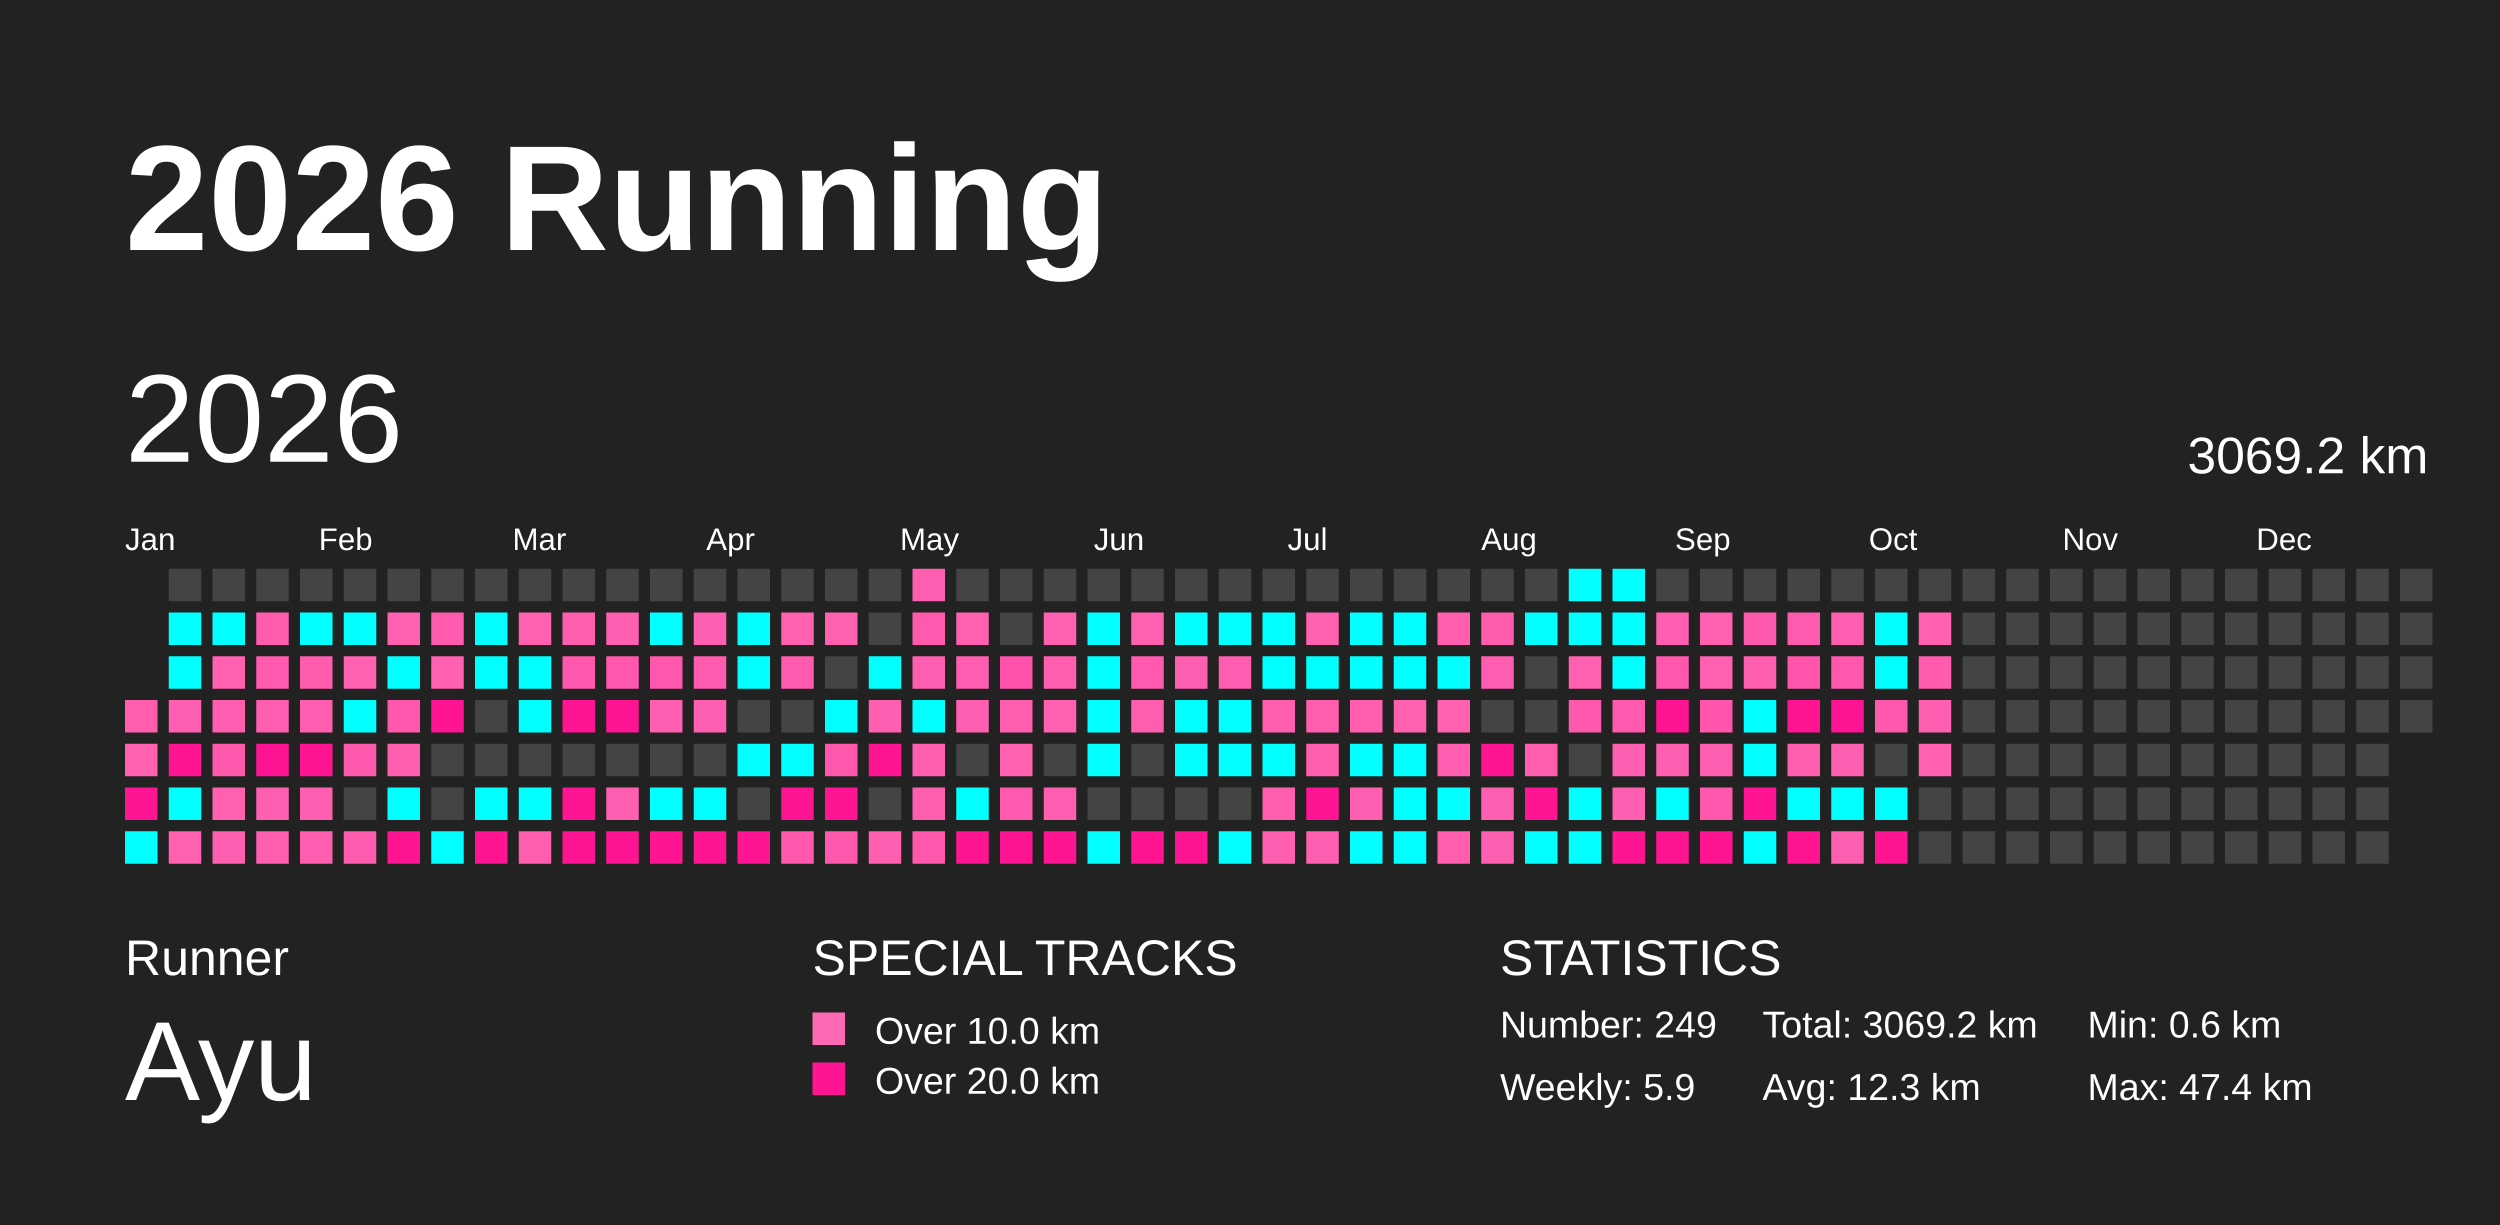
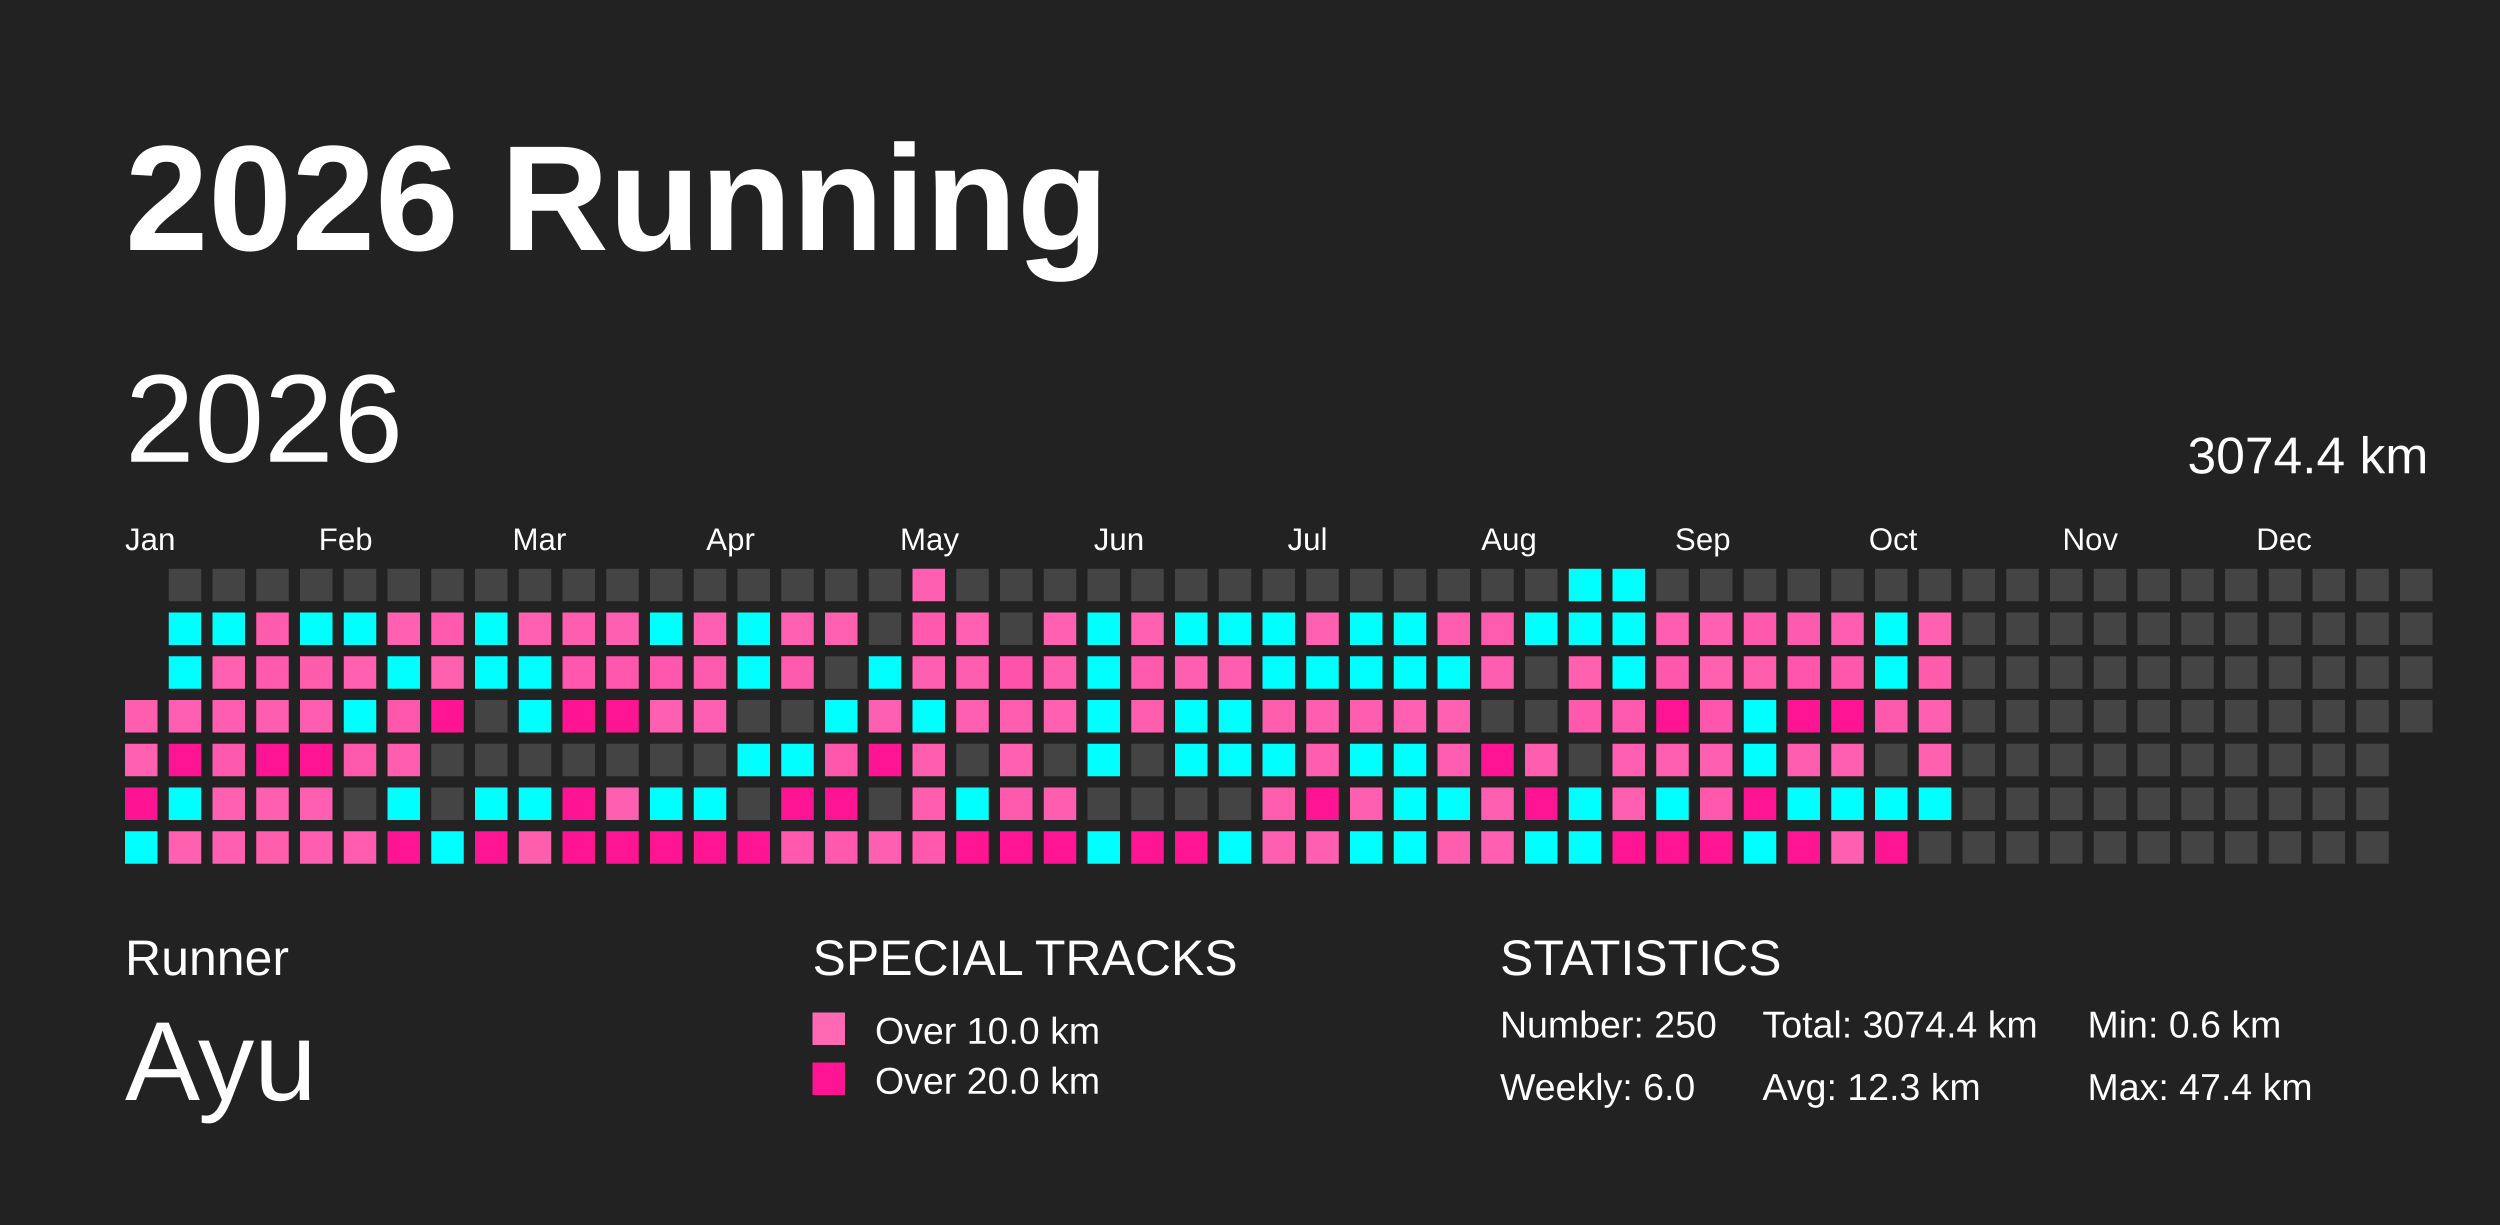
<svg xmlns="http://www.w3.org/2000/svg" baseProfile="full" height="98mm" version="1.1" viewBox="0,0,200,98" width="200mm">
  <defs>
    <pattern height="2" id="indoor-stripe" patternUnits="userSpaceOnUse" width="2">
      <line stroke="white" stroke-opacity="0.45" stroke-width="0.5" x1="0" x2="2" y1="2" y2="0" />
    </pattern>
  </defs>
  <rect fill="#222222" height="98" width="200" x="0" y="0" />
  <text fill="#FFFFFF" style="font-size:12px; font-family:Arial; font-weight:bold;" x="10" y="20">2026 Running</text>
  <text fill="#FFFFFF" style="font-size:4px; font-family:Arial" x="10" y="78">Runner</text>
  <text fill="#FFFFFF" style="font-size:9px; font-family:Arial" x="10" y="88">Ayu</text>
  <text fill="#FFFFFF" style="font-size:4px; font-family:Arial" x="65" y="78">SPECIAL TRACKS</text>
  <rect fill="#ff69b4" height="2.6" width="2.6" x="65" y="81" />
  <text fill="#FFFFFF" style="font-size:3px; font-family:Arial" x="70" y="83.5">Over 10.0 km</text>
  <rect fill="#ff1493" height="2.6" width="2.6" x="65" y="85" />
  <text fill="#FFFFFF" style="font-size:3px; font-family:Arial" x="70" y="87.5">Over 20.0 km</text>
  <text fill="#FFFFFF" style="font-size:4px; font-family:Arial" x="120" y="78">STATISTICS</text>
-   <text fill="#FFFFFF" style="font-size:3px; font-family:Arial" x="120" y="83">Number: 249</text>
-   <text fill="#FFFFFF" style="font-size:3px; font-family:Arial" x="120" y="88">Weekly: 5.9</text>
-   <text fill="#FFFFFF" style="font-size:3px; font-family:Arial" x="141" y="83">Total: 3069.2 km</text>
+   <text fill="#FFFFFF" style="font-size:3px; font-family:Arial" x="120" y="83">Number: 250</text>
+   <text fill="#FFFFFF" style="font-size:3px; font-family:Arial" x="120" y="88">Weekly: 6.0</text>
+   <text fill="#FFFFFF" style="font-size:3px; font-family:Arial" x="141" y="83">Total: 3074.4 km</text>
  <text fill="#FFFFFF" style="font-size:3px; font-family:Arial" x="141" y="88">Avg: 12.3 km</text>
  <text fill="#FFFFFF" style="font-size:3px; font-family:Arial" x="167" y="83">Min: 0.6 km</text>
  <text fill="#FFFFFF" style="font-size:3px; font-family:Arial" x="167" y="88">Max: 47.4 km</text>
  <text dominant-baseline="hanging" fill="#FFFFFF" style="font-size:10.0px; font-family:Arial;" x="10" y="30">2026</text>
-   <text dominant-baseline="hanging" fill="#FFFFFF" style="font-size:4.125px; font-family:Arial;" x="175" y="35">3069.2 km</text>
+   <text dominant-baseline="hanging" fill="#FFFFFF" style="font-size:4.125px; font-family:Arial;" x="175" y="35">3074.4 km</text>
  <text fill="#FFFFFF" style="font-size:2.5px; font-family:Arial" x="10.0" y="44">Jan</text>
  <text fill="#FFFFFF" style="font-size:2.5px; font-family:Arial" x="25.5" y="44">Feb</text>
  <text fill="#FFFFFF" style="font-size:2.5px; font-family:Arial" x="41.0" y="44">Mar</text>
  <text fill="#FFFFFF" style="font-size:2.5px; font-family:Arial" x="56.5" y="44">Apr</text>
  <text fill="#FFFFFF" style="font-size:2.5px; font-family:Arial" x="72.0" y="44">May</text>
  <text fill="#FFFFFF" style="font-size:2.5px; font-family:Arial" x="87.5" y="44">Jun</text>
  <text fill="#FFFFFF" style="font-size:2.5px; font-family:Arial" x="103.0" y="44">Jul</text>
  <text fill="#FFFFFF" style="font-size:2.5px; font-family:Arial" x="118.5" y="44">Aug</text>
  <text fill="#FFFFFF" style="font-size:2.5px; font-family:Arial" x="134.0" y="44">Sep</text>
  <text fill="#FFFFFF" style="font-size:2.5px; font-family:Arial" x="149.5" y="44">Oct</text>
  <text fill="#FFFFFF" style="font-size:2.5px; font-family:Arial" x="165.0" y="44">Nov</text>
  <text fill="#FFFFFF" style="font-size:2.5px; font-family:Arial" x="180.5" y="44">Dec</text>
  <rect fill="#ff5eaf" height="2.6" width="2.6" x="10.0" y="56.0" />
  <rect fill="#ff60b0" height="2.6" width="2.6" x="10.0" y="59.5" />
  <rect fill="#ff1493" height="2.6" width="2.6" x="10.0" y="63.0" />
  <rect fill="#00ffff" height="2.6" width="2.6" x="10.0" y="66.5" />
  <rect fill="#444444" height="2.6" width="2.6" x="13.5" y="45.5" />
  <rect fill="#00ffff" height="2.6" width="2.6" x="13.5" y="49.0" />
  <rect fill="#00ffff" height="2.6" width="2.6" x="13.5" y="52.5" />
  <rect fill="#ff5fb0" height="2.6" width="2.6" x="13.5" y="56.0" />
  <rect fill="#ff1493" height="2.6" width="2.6" x="13.5" y="59.5" />
  <rect fill="#00ffff" height="2.6" width="2.6" x="13.5" y="63.0" />
  <rect fill="#ff60b0" height="2.6" width="2.6" x="13.5" y="66.5" />
  <rect fill="#444444" height="2.6" width="2.6" x="17.0" y="45.5" />
  <rect fill="#00ffff" height="2.6" width="2.6" x="17.0" y="49.0" />
  <rect fill="#ff60b0" height="2.6" width="2.6" x="17.0" y="52.5" />
  <rect fill="#ff5daf" height="2.6" width="2.6" x="17.0" y="56.0" />
  <rect fill="#ff59ad" height="2.6" width="2.6" x="17.0" y="59.5" />
  <rect fill="#ff61b0" height="2.6" width="2.6" x="17.0" y="63.0" />
  <rect fill="#ff5fb0" height="2.6" width="2.6" x="17.0" y="66.5" />
  <rect fill="#444444" height="2.6" width="2.6" x="20.5" y="45.5" />
  <rect fill="#ff5cae" height="2.6" width="2.6" x="20.5" y="49.0" />
  <rect fill="#ff5aae" height="2.6" width="2.6" x="20.5" y="52.5" />
  <rect fill="#ff5daf" height="2.6" width="2.6" x="20.5" y="56.0" />
  <rect fill="#ff1493" height="2.6" width="2.6" x="20.5" y="59.5" />
  <rect fill="#ff5fb0" height="2.6" width="2.6" x="20.5" y="63.0" />
  <rect fill="#ff5eaf" height="2.6" width="2.6" x="20.5" y="66.5" />
  <rect fill="#444444" height="2.6" width="2.6" x="24.0" y="45.5" />
  <rect fill="#00ffff" height="2.6" width="2.6" x="24.0" y="49.0" />
  <rect fill="#ff5cae" height="2.6" width="2.6" x="24.0" y="52.5" />
  <rect fill="#ff5daf" height="2.6" width="2.6" x="24.0" y="56.0" />
  <rect fill="#ff1493" height="2.6" width="2.6" x="24.0" y="59.5" />
  <rect fill="#ff5fb0" height="2.6" width="2.6" x="24.0" y="63.0" />
  <rect fill="#ff5eb0" height="2.6" width="2.6" x="24.0" y="66.5" />
  <rect fill="#444444" height="2.6" width="2.6" x="27.5" y="45.5" />
  <rect fill="#00ffff" height="2.6" width="2.6" x="27.5" y="49.0" />
  <rect fill="#ff60b0" height="2.6" width="2.6" x="27.5" y="52.5" />
  <rect fill="#00ffff" height="2.6" width="2.6" x="27.5" y="56.0" />
  <rect fill="#ff59ad" height="2.6" width="2.6" x="27.5" y="59.5" />
  <rect fill="#444444" height="2.6" width="2.6" x="27.5" y="63.0" />
  <rect fill="#ff5caf" height="2.6" width="2.6" x="27.5" y="66.5" />
  <rect fill="#444444" height="2.6" width="2.6" x="31.0" y="45.5" />
  <rect fill="#ff61b0" height="2.6" width="2.6" x="31.0" y="49.0" />
  <rect fill="#00ffff" height="2.6" width="2.6" x="31.0" y="52.5" />
  <rect fill="#ff57ac" height="2.6" width="2.6" x="31.0" y="56.0" />
  <rect fill="#ff5eaf" height="2.6" width="2.6" x="31.0" y="59.5" />
  <rect fill="#00ffff" height="2.6" width="2.6" x="31.0" y="63.0" />
  <rect fill="#ff1493" height="2.6" width="2.6" x="31.0" y="66.5" />
  <rect fill="#444444" height="2.6" width="2.6" x="34.5" y="45.5" />
  <rect fill="#ff5aae" height="2.6" width="2.6" x="34.5" y="49.0" />
  <rect fill="#ff61b0" height="2.6" width="2.6" x="34.5" y="52.5" />
  <rect fill="#ff1493" height="2.6" width="2.6" x="34.5" y="56.0" />
  <rect fill="#444444" height="2.6" width="2.6" x="34.5" y="59.5" />
  <rect fill="#444444" height="2.6" width="2.6" x="34.5" y="63.0" />
  <rect fill="#00ffff" height="2.6" width="2.6" x="34.5" y="66.5" />
  <rect fill="#444444" height="2.6" width="2.6" x="38.0" y="45.5" />
  <rect fill="#00ffff" height="2.6" width="2.6" x="38.0" y="49.0" />
  <rect fill="#00ffff" height="2.6" width="2.6" x="38.0" y="52.5" />
  <rect fill="#444444" height="2.6" width="2.6" x="38.0" y="56.0" />
  <rect fill="#444444" height="2.6" width="2.6" x="38.0" y="59.5" />
  <rect fill="#00ffff" height="2.6" width="2.6" x="38.0" y="63.0" />
  <rect fill="#ff1493" height="2.6" width="2.6" x="38.0" y="66.5" />
  <rect fill="#444444" height="2.6" width="2.6" x="41.5" y="45.5" />
  <rect fill="#ff61b0" height="2.6" width="2.6" x="41.5" y="49.0" />
  <rect fill="#00ffff" height="2.6" width="2.6" x="41.5" y="52.5" />
  <rect fill="#00ffff" height="2.6" width="2.6" x="41.5" y="56.0" />
  <rect fill="#444444" height="2.6" width="2.6" x="41.5" y="59.5" />
  <rect fill="#00ffff" height="2.6" width="2.6" x="41.5" y="63.0" />
  <rect fill="#ff5eaf" height="2.6" width="2.6" x="41.5" y="66.5" />
  <rect fill="#444444" height="2.6" width="2.6" x="45.0" y="45.5" />
  <rect fill="#ff5eaf" height="2.6" width="2.6" x="45.0" y="49.0" />
  <rect fill="#ff57ad" height="2.6" width="2.6" x="45.0" y="52.5" />
  <rect fill="#ff1493" height="2.6" width="2.6" x="45.0" y="56.0" />
  <rect fill="#444444" height="2.6" width="2.6" x="45.0" y="59.5" />
  <rect fill="#ff1493" height="2.6" width="2.6" x="45.0" y="63.0" />
  <rect fill="#ff1493" height="2.6" width="2.6" x="45.0" y="66.5" />
  <rect fill="#444444" height="2.6" width="2.6" x="48.5" y="45.5" />
  <rect fill="#ff5fb0" height="2.6" width="2.6" x="48.5" y="49.0" />
  <rect fill="#ff57ad" height="2.6" width="2.6" x="48.5" y="52.5" />
  <rect fill="#ff1493" height="2.6" width="2.6" x="48.5" y="56.0" />
  <rect fill="#444444" height="2.6" width="2.6" x="48.5" y="59.5" />
  <rect fill="#ff5fb0" height="2.6" width="2.6" x="48.5" y="63.0" />
  <rect fill="#ff1493" height="2.6" width="2.6" x="48.5" y="66.5" />
  <rect fill="#444444" height="2.6" width="2.6" x="52.0" y="45.5" />
  <rect fill="#00ffff" height="2.6" width="2.6" x="52.0" y="49.0" />
  <rect fill="#ff57ad" height="2.6" width="2.6" x="52.0" y="52.5" />
  <rect fill="#ff5fb0" height="2.6" width="2.6" x="52.0" y="56.0" />
  <rect fill="#444444" height="2.6" width="2.6" x="52.0" y="59.5" />
  <rect fill="#00ffff" height="2.6" width="2.6" x="52.0" y="63.0" />
  <rect fill="#ff1493" height="2.6" width="2.6" x="52.0" y="66.5" />
  <rect fill="#444444" height="2.6" width="2.6" x="55.5" y="45.5" />
  <rect fill="#ff5fb0" height="2.6" width="2.6" x="55.5" y="49.0" />
  <rect fill="#ff5bae" height="2.6" width="2.6" x="55.5" y="52.5" />
  <rect fill="#ff5fb0" height="2.6" width="2.6" x="55.5" y="56.0" />
  <rect fill="#444444" height="2.6" width="2.6" x="55.5" y="59.5" />
  <rect fill="#00ffff" height="2.6" width="2.6" x="55.5" y="63.0" />
  <rect fill="#ff1493" height="2.6" width="2.6" x="55.5" y="66.5" />
  <rect fill="#444444" height="2.6" width="2.6" x="59.0" y="45.5" />
  <rect fill="#00ffff" height="2.6" width="2.6" x="59.0" y="49.0" />
  <rect fill="#00ffff" height="2.6" width="2.6" x="59.0" y="52.5" />
  <rect fill="#444444" height="2.6" width="2.6" x="59.0" y="56.0" />
  <rect fill="#00ffff" height="2.6" width="2.6" x="59.0" y="59.5" />
  <rect fill="#444444" height="2.6" width="2.6" x="59.0" y="63.0" />
  <rect fill="#ff1493" height="2.6" width="2.6" x="59.0" y="66.5" />
  <rect fill="#444444" height="2.6" width="2.6" x="62.5" y="45.5" />
  <rect fill="#ff60b0" height="2.6" width="2.6" x="62.5" y="49.0" />
  <rect fill="#ff5bae" height="2.6" width="2.6" x="62.5" y="52.5" />
  <rect fill="#444444" height="2.6" width="2.6" x="62.5" y="56.0" />
  <rect fill="#00ffff" height="2.6" width="2.6" x="62.5" y="59.5" />
  <rect fill="#ff1493" height="2.6" width="2.6" x="62.5" y="63.0" />
  <rect fill="#ff58ad" height="2.6" width="2.6" x="62.5" y="66.5" />
  <rect fill="#444444" height="2.6" width="2.6" x="66.0" y="45.5" />
  <rect fill="#ff61b0" height="2.6" width="2.6" x="66.0" y="49.0" />
  <rect fill="#444444" height="2.6" width="2.6" x="66.0" y="52.5" />
  <rect fill="#00ffff" height="2.6" width="2.6" x="66.0" y="56.0" />
  <rect fill="#ff57ac" height="2.6" width="2.6" x="66.0" y="59.5" />
  <rect fill="#ff1493" height="2.6" width="2.6" x="66.0" y="63.0" />
  <rect fill="#ff59ad" height="2.6" width="2.6" x="66.0" y="66.5" />
  <rect fill="#444444" height="2.6" width="2.6" x="69.5" y="45.5" />
  <rect fill="#444444" height="2.6" width="2.6" x="69.5" y="49.0" />
  <rect fill="#00ffff" height="2.6" width="2.6" x="69.5" y="52.5" />
  <rect fill="#ff5fb0" height="2.6" width="2.6" x="69.5" y="56.0" />
  <rect fill="#ff1493" height="2.6" width="2.6" x="69.5" y="59.5" />
  <rect fill="#444444" height="2.6" width="2.6" x="69.5" y="63.0" />
  <rect fill="#ff5fb0" height="2.6" width="2.6" x="69.5" y="66.5" />
  <rect fill="#ff5fb0" height="2.6" width="2.6" x="73.0" y="45.5" />
  <rect fill="#ff5aae" height="2.6" width="2.6" x="73.0" y="49.0" />
  <rect fill="#ff5fb0" height="2.6" width="2.6" x="73.0" y="52.5" />
  <rect fill="#00ffff" height="2.6" width="2.6" x="73.0" y="56.0" />
  <rect fill="#ff5eaf" height="2.6" width="2.6" x="73.0" y="59.5" />
  <rect fill="#ff5eaf" height="2.6" width="2.6" x="73.0" y="63.0" />
  <rect fill="#ff58ad" height="2.6" width="2.6" x="73.0" y="66.5" />
  <rect fill="#444444" height="2.6" width="2.6" x="76.5" y="45.5" />
  <rect fill="#ff61b0" height="2.6" width="2.6" x="76.5" y="49.0" />
  <rect fill="#ff5daf" height="2.6" width="2.6" x="76.5" y="52.5" />
  <rect fill="#ff5fb0" height="2.6" width="2.6" x="76.5" y="56.0" />
  <rect fill="#444444" height="2.6" width="2.6" x="76.5" y="59.5" />
  <rect fill="#00ffff" height="2.6" width="2.6" x="76.5" y="63.0" />
  <rect fill="#ff1493" height="2.6" width="2.6" x="76.5" y="66.5" />
  <rect fill="#444444" height="2.6" width="2.6" x="80.0" y="45.5" />
  <rect fill="#444444" height="2.6" width="2.6" x="80.0" y="49.0" />
  <rect fill="#ff53ab" height="2.6" width="2.6" x="80.0" y="52.5" />
  <rect fill="#ff5eaf" height="2.6" width="2.6" x="80.0" y="56.0" />
  <rect fill="#ff61b0" height="2.6" width="2.6" x="80.0" y="59.5" />
  <rect fill="#ff5aad" height="2.6" width="2.6" x="80.0" y="63.0" />
  <rect fill="#ff1493" height="2.6" width="2.6" x="80.0" y="66.5" />
  <rect fill="#444444" height="2.6" width="2.6" x="83.5" y="45.5" />
  <rect fill="#ff61b0" height="2.6" width="2.6" x="83.5" y="49.0" />
  <rect fill="#ff5eaf" height="2.6" width="2.6" x="83.5" y="52.5" />
  <rect fill="#ff61b0" height="2.6" width="2.6" x="83.5" y="56.0" />
  <rect fill="#444444" height="2.6" width="2.6" x="83.5" y="59.5" />
  <rect fill="#ff5daf" height="2.6" width="2.6" x="83.5" y="63.0" />
  <rect fill="#ff1493" height="2.6" width="2.6" x="83.5" y="66.5" />
  <rect fill="#444444" height="2.6" width="2.6" x="87.0" y="45.5" />
  <rect fill="#00ffff" height="2.6" width="2.6" x="87.0" y="49.0" />
  <rect fill="#00ffff" height="2.6" width="2.6" x="87.0" y="52.5" />
  <rect fill="#00ffff" height="2.6" width="2.6" x="87.0" y="56.0" />
  <rect fill="#00ffff" height="2.6" width="2.6" x="87.0" y="59.5" />
  <rect fill="#444444" height="2.6" width="2.6" x="87.0" y="63.0" />
  <rect fill="#00ffff" height="2.6" width="2.6" x="87.0" y="66.5" />
  <rect fill="#444444" height="2.6" width="2.6" x="90.5" y="45.5" />
  <rect fill="#ff61b0" height="2.6" width="2.6" x="90.5" y="49.0" />
  <rect fill="#ff5aae" height="2.6" width="2.6" x="90.5" y="52.5" />
  <rect fill="#ff5eaf" height="2.6" width="2.6" x="90.5" y="56.0" />
  <rect fill="#444444" height="2.6" width="2.6" x="90.5" y="59.5" />
  <rect fill="#444444" height="2.6" width="2.6" x="90.5" y="63.0" />
  <rect fill="#ff1493" height="2.6" width="2.6" x="90.5" y="66.5" />
  <rect fill="#444444" height="2.6" width="2.6" x="94.0" y="45.5" />
  <rect fill="#00ffff" height="2.6" width="2.6" x="94.0" y="49.0" />
  <rect fill="#ff5fb0" height="2.6" width="2.6" x="94.0" y="52.5" />
  <rect fill="#00ffff" height="2.6" width="2.6" x="94.0" y="56.0" />
  <rect fill="#00ffff" height="2.6" width="2.6" x="94.0" y="59.5" />
  <rect fill="#444444" height="2.6" width="2.6" x="94.0" y="63.0" />
  <rect fill="#ff1493" height="2.6" width="2.6" x="94.0" y="66.5" />
  <rect fill="#444444" height="2.6" width="2.6" x="97.5" y="45.5" />
  <rect fill="#00ffff" height="2.6" width="2.6" x="97.5" y="49.0" />
  <rect fill="#ff5daf" height="2.6" width="2.6" x="97.5" y="52.5" />
  <rect fill="#00ffff" height="2.6" width="2.6" x="97.5" y="56.0" />
  <rect fill="#00ffff" height="2.6" width="2.6" x="97.5" y="59.5" />
  <rect fill="#444444" height="2.6" width="2.6" x="97.5" y="63.0" />
  <rect fill="#00ffff" height="2.6" width="2.6" x="97.5" y="66.5" />
  <rect fill="#444444" height="2.6" width="2.6" x="101.0" y="45.5" />
  <rect fill="#00ffff" height="2.6" width="2.6" x="101.0" y="49.0" />
  <rect fill="#00ffff" height="2.6" width="2.6" x="101.0" y="52.5" />
  <rect fill="#ff5eaf" height="2.6" width="2.6" x="101.0" y="56.0" />
  <rect fill="#00ffff" height="2.6" width="2.6" x="101.0" y="59.5" />
  <rect fill="#ff5eaf" height="2.6" width="2.6" x="101.0" y="63.0" />
  <rect fill="#ff5fb0" height="2.6" width="2.6" x="101.0" y="66.5" />
  <rect fill="#444444" height="2.6" width="2.6" x="104.5" y="45.5" />
  <rect fill="#ff60b0" height="2.6" width="2.6" x="104.5" y="49.0" />
  <rect fill="#00ffff" height="2.6" width="2.6" x="104.5" y="52.5" />
  <rect fill="#ff5eaf" height="2.6" width="2.6" x="104.5" y="56.0" />
  <rect fill="#ff5eaf" height="2.6" width="2.6" x="104.5" y="59.5" />
  <rect fill="#ff1493" height="2.6" width="2.6" x="104.5" y="63.0" />
  <rect fill="#ff5fb0" height="2.6" width="2.6" x="104.5" y="66.5" />
  <rect fill="#444444" height="2.6" width="2.6" x="108.0" y="45.5" />
  <rect fill="#00ffff" height="2.6" width="2.6" x="108.0" y="49.0" />
  <rect fill="#00ffff" height="2.6" width="2.6" x="108.0" y="52.5" />
  <rect fill="#ff5eaf" height="2.6" width="2.6" x="108.0" y="56.0" />
  <rect fill="#00ffff" height="2.6" width="2.6" x="108.0" y="59.5" />
  <rect fill="#ff5fb0" height="2.6" width="2.6" x="108.0" y="63.0" />
  <rect fill="#00ffff" height="2.6" width="2.6" x="108.0" y="66.5" />
  <rect fill="#444444" height="2.6" width="2.6" x="111.5" y="45.5" />
  <rect fill="#00ffff" height="2.6" width="2.6" x="111.5" y="49.0" />
  <rect fill="#00ffff" height="2.6" width="2.6" x="111.5" y="52.5" />
  <rect fill="#ff61b0" height="2.6" width="2.6" x="111.5" y="56.0" />
  <rect fill="#00ffff" height="2.6" width="2.6" x="111.5" y="59.5" />
  <rect fill="#00ffff" height="2.6" width="2.6" x="111.5" y="63.0" />
  <rect fill="#00ffff" height="2.6" width="2.6" x="111.5" y="66.5" />
  <rect fill="#444444" height="2.6" width="2.6" x="115.0" y="45.5" />
  <rect fill="#ff5eaf" height="2.6" width="2.6" x="115.0" y="49.0" />
  <rect fill="#00ffff" height="2.6" width="2.6" x="115.0" y="52.5" />
  <rect fill="#ff61b0" height="2.6" width="2.6" x="115.0" y="56.0" />
  <rect fill="#ff5eb0" height="2.6" width="2.6" x="115.0" y="59.5" />
  <rect fill="#00ffff" height="2.6" width="2.6" x="115.0" y="63.0" />
  <rect fill="#ff5eaf" height="2.6" width="2.6" x="115.0" y="66.5" />
  <rect fill="#444444" height="2.6" width="2.6" x="118.5" y="45.5" />
  <rect fill="#ff5cae" height="2.6" width="2.6" x="118.5" y="49.0" />
  <rect fill="#ff5daf" height="2.6" width="2.6" x="118.5" y="52.5" />
  <rect fill="#444444" height="2.6" width="2.6" x="118.5" y="56.0" />
  <rect fill="#ff1493" height="2.6" width="2.6" x="118.5" y="59.5" />
  <rect fill="#ff5fb0" height="2.6" width="2.6" x="118.5" y="63.0" />
  <rect fill="#ff5fb0" height="2.6" width="2.6" x="118.5" y="66.5" />
  <rect fill="#444444" height="2.6" width="2.6" x="122.0" y="45.5" />
  <rect fill="#00ffff" height="2.6" width="2.6" x="122.0" y="49.0" />
  <rect fill="#444444" height="2.6" width="2.6" x="122.0" y="52.5" />
  <rect fill="#444444" height="2.6" width="2.6" x="122.0" y="56.0" />
  <rect fill="#ff5eaf" height="2.6" width="2.6" x="122.0" y="59.5" />
  <rect fill="#ff1493" height="2.6" width="2.6" x="122.0" y="63.0" />
  <rect fill="#00ffff" height="2.6" width="2.6" x="122.0" y="66.5" />
  <rect fill="#00ffff" height="2.6" width="2.6" x="125.5" y="45.5" />
  <rect fill="#00ffff" height="2.6" width="2.6" x="125.5" y="49.0" />
  <rect fill="#ff61b0" height="2.6" width="2.6" x="125.5" y="52.5" />
  <rect fill="#ff59ad" height="2.6" width="2.6" x="125.5" y="56.0" />
  <rect fill="#444444" height="2.6" width="2.6" x="125.5" y="59.5" />
  <rect fill="#00ffff" height="2.6" width="2.6" x="125.5" y="63.0" />
  <rect fill="#00ffff" height="2.6" width="2.6" x="125.5" y="66.5" />
  <rect fill="#00ffff" height="2.6" width="2.6" x="129.0" y="45.5" />
  <rect fill="#00ffff" height="2.6" width="2.6" x="129.0" y="49.0" />
  <rect fill="#00ffff" height="2.6" width="2.6" x="129.0" y="52.5" />
  <rect fill="#ff5aae" height="2.6" width="2.6" x="129.0" y="56.0" />
  <rect fill="#ff5fb0" height="2.6" width="2.6" x="129.0" y="59.5" />
  <rect fill="#ff5fb0" height="2.6" width="2.6" x="129.0" y="63.0" />
  <rect fill="#ff1493" height="2.6" width="2.6" x="129.0" y="66.5" />
  <rect fill="#444444" height="2.6" width="2.6" x="132.5" y="45.5" />
  <rect fill="#ff5daf" height="2.6" width="2.6" x="132.5" y="49.0" />
  <rect fill="#ff57ac" height="2.6" width="2.6" x="132.5" y="52.5" />
  <rect fill="#ff1493" height="2.6" width="2.6" x="132.5" y="56.0" />
  <rect fill="#ff5fb0" height="2.6" width="2.6" x="132.5" y="59.5" />
  <rect fill="#00ffff" height="2.6" width="2.6" x="132.5" y="63.0" />
  <rect fill="#ff1493" height="2.6" width="2.6" x="132.5" y="66.5" />
  <rect fill="#444444" height="2.6" width="2.6" x="136.0" y="45.5" />
  <rect fill="#ff60b0" height="2.6" width="2.6" x="136.0" y="49.0" />
  <rect fill="#ff60b0" height="2.6" width="2.6" x="136.0" y="52.5" />
  <rect fill="#ff55ac" height="2.6" width="2.6" x="136.0" y="56.0" />
  <rect fill="#ff5fb0" height="2.6" width="2.6" x="136.0" y="59.5" />
  <rect fill="#ff58ad" height="2.6" width="2.6" x="136.0" y="63.0" />
  <rect fill="#ff1493" height="2.6" width="2.6" x="136.0" y="66.5" />
  <rect fill="#444444" height="2.6" width="2.6" x="139.5" y="45.5" />
  <rect fill="#ff59ad" height="2.6" width="2.6" x="139.5" y="49.0" />
  <rect fill="#ff5eaf" height="2.6" width="2.6" x="139.5" y="52.5" />
  <rect fill="#00ffff" height="2.6" width="2.6" x="139.5" y="56.0" />
  <rect fill="#00ffff" height="2.6" width="2.6" x="139.5" y="59.5" />
  <rect fill="#ff1493" height="2.6" width="2.6" x="139.5" y="63.0" />
  <rect fill="#00ffff" height="2.6" width="2.6" x="139.5" y="66.5" />
  <rect fill="#444444" height="2.6" width="2.6" x="143.0" y="45.5" />
  <rect fill="#ff5bae" height="2.6" width="2.6" x="143.0" y="49.0" />
  <rect fill="#ff56ac" height="2.6" width="2.6" x="143.0" y="52.5" />
  <rect fill="#ff1493" height="2.6" width="2.6" x="143.0" y="56.0" />
  <rect fill="#ff5eaf" height="2.6" width="2.6" x="143.0" y="59.5" />
  <rect fill="#00ffff" height="2.6" width="2.6" x="143.0" y="63.0" />
  <rect fill="#ff1493" height="2.6" width="2.6" x="143.0" y="66.5" />
  <rect fill="#444444" height="2.6" width="2.6" x="146.5" y="45.5" />
  <rect fill="#ff5daf" height="2.6" width="2.6" x="146.5" y="49.0" />
  <rect fill="#ff57ac" height="2.6" width="2.6" x="146.5" y="52.5" />
  <rect fill="#ff1493" height="2.6" width="2.6" x="146.5" y="56.0" />
  <rect fill="#ff5fb0" height="2.6" width="2.6" x="146.5" y="59.5" />
  <rect fill="#00ffff" height="2.6" width="2.6" x="146.5" y="63.0" />
  <rect fill="#ff5fb0" height="2.6" width="2.6" x="146.5" y="66.5" />
  <rect fill="#444444" height="2.6" width="2.6" x="150.0" y="45.5" />
  <rect fill="#00ffff" height="2.6" width="2.6" x="150.0" y="49.0" />
  <rect fill="#00ffff" height="2.6" width="2.6" x="150.0" y="52.5" />
  <rect fill="#ff59ad" height="2.6" width="2.6" x="150.0" y="56.0" />
  <rect fill="#444444" height="2.6" width="2.6" x="150.0" y="59.5" />
  <rect fill="#00ffff" height="2.6" width="2.6" x="150.0" y="63.0" />
  <rect fill="#ff1493" height="2.6" width="2.6" x="150.0" y="66.5" />
  <rect fill="#444444" height="2.6" width="2.6" x="153.5" y="45.5" />
  <rect fill="#ff61b0" height="2.6" width="2.6" x="153.5" y="49.0" />
  <rect fill="#ff5cae" height="2.6" width="2.6" x="153.5" y="52.5" />
  <rect fill="#ff5fb0" height="2.6" width="2.6" x="153.5" y="56.0" />
  <rect fill="#ff61b0" height="2.6" width="2.6" x="153.5" y="59.5" />
-   <rect fill="#444444" height="2.6" width="2.6" x="153.5" y="63.0" />
+   <rect fill="#00ffff" height="2.6" width="2.6" x="153.5" y="63.0" />
  <rect fill="#444444" height="2.6" width="2.6" x="153.5" y="66.5" />
  <rect fill="#444444" height="2.6" width="2.6" x="157.0" y="45.5" />
  <rect fill="#444444" height="2.6" width="2.6" x="157.0" y="49.0" />
  <rect fill="#444444" height="2.6" width="2.6" x="157.0" y="52.5" />
  <rect fill="#444444" height="2.6" width="2.6" x="157.0" y="56.0" />
  <rect fill="#444444" height="2.6" width="2.6" x="157.0" y="59.5" />
  <rect fill="#444444" height="2.6" width="2.6" x="157.0" y="63.0" />
  <rect fill="#444444" height="2.6" width="2.6" x="157.0" y="66.5" />
  <rect fill="#444444" height="2.6" width="2.6" x="160.5" y="45.5" />
  <rect fill="#444444" height="2.6" width="2.6" x="160.5" y="49.0" />
  <rect fill="#444444" height="2.6" width="2.6" x="160.5" y="52.5" />
  <rect fill="#444444" height="2.6" width="2.6" x="160.5" y="56.0" />
  <rect fill="#444444" height="2.6" width="2.6" x="160.5" y="59.5" />
  <rect fill="#444444" height="2.6" width="2.6" x="160.5" y="63.0" />
  <rect fill="#444444" height="2.6" width="2.6" x="160.5" y="66.5" />
  <rect fill="#444444" height="2.6" width="2.6" x="164.0" y="45.5" />
  <rect fill="#444444" height="2.6" width="2.6" x="164.0" y="49.0" />
  <rect fill="#444444" height="2.6" width="2.6" x="164.0" y="52.5" />
  <rect fill="#444444" height="2.6" width="2.6" x="164.0" y="56.0" />
  <rect fill="#444444" height="2.6" width="2.6" x="164.0" y="59.5" />
  <rect fill="#444444" height="2.6" width="2.6" x="164.0" y="63.0" />
  <rect fill="#444444" height="2.6" width="2.6" x="164.0" y="66.5" />
  <rect fill="#444444" height="2.6" width="2.6" x="167.5" y="45.5" />
  <rect fill="#444444" height="2.6" width="2.6" x="167.5" y="49.0" />
  <rect fill="#444444" height="2.6" width="2.6" x="167.5" y="52.5" />
  <rect fill="#444444" height="2.6" width="2.6" x="167.5" y="56.0" />
  <rect fill="#444444" height="2.6" width="2.6" x="167.5" y="59.5" />
  <rect fill="#444444" height="2.6" width="2.6" x="167.5" y="63.0" />
  <rect fill="#444444" height="2.6" width="2.6" x="167.5" y="66.5" />
  <rect fill="#444444" height="2.6" width="2.6" x="171.0" y="45.5" />
  <rect fill="#444444" height="2.6" width="2.6" x="171.0" y="49.0" />
  <rect fill="#444444" height="2.6" width="2.6" x="171.0" y="52.5" />
  <rect fill="#444444" height="2.6" width="2.6" x="171.0" y="56.0" />
  <rect fill="#444444" height="2.6" width="2.6" x="171.0" y="59.5" />
  <rect fill="#444444" height="2.6" width="2.6" x="171.0" y="63.0" />
  <rect fill="#444444" height="2.6" width="2.6" x="171.0" y="66.5" />
  <rect fill="#444444" height="2.6" width="2.6" x="174.5" y="45.5" />
  <rect fill="#444444" height="2.6" width="2.6" x="174.5" y="49.0" />
  <rect fill="#444444" height="2.6" width="2.6" x="174.5" y="52.5" />
  <rect fill="#444444" height="2.6" width="2.6" x="174.5" y="56.0" />
  <rect fill="#444444" height="2.6" width="2.6" x="174.5" y="59.5" />
  <rect fill="#444444" height="2.6" width="2.6" x="174.5" y="63.0" />
  <rect fill="#444444" height="2.6" width="2.6" x="174.5" y="66.5" />
  <rect fill="#444444" height="2.6" width="2.6" x="178.0" y="45.5" />
  <rect fill="#444444" height="2.6" width="2.6" x="178.0" y="49.0" />
  <rect fill="#444444" height="2.6" width="2.6" x="178.0" y="52.5" />
  <rect fill="#444444" height="2.6" width="2.6" x="178.0" y="56.0" />
  <rect fill="#444444" height="2.6" width="2.6" x="178.0" y="59.5" />
  <rect fill="#444444" height="2.6" width="2.6" x="178.0" y="63.0" />
  <rect fill="#444444" height="2.6" width="2.6" x="178.0" y="66.5" />
  <rect fill="#444444" height="2.6" width="2.6" x="181.5" y="45.5" />
  <rect fill="#444444" height="2.6" width="2.6" x="181.5" y="49.0" />
  <rect fill="#444444" height="2.6" width="2.6" x="181.5" y="52.5" />
  <rect fill="#444444" height="2.6" width="2.6" x="181.5" y="56.0" />
  <rect fill="#444444" height="2.6" width="2.6" x="181.5" y="59.5" />
  <rect fill="#444444" height="2.6" width="2.6" x="181.5" y="63.0" />
  <rect fill="#444444" height="2.6" width="2.6" x="181.5" y="66.5" />
  <rect fill="#444444" height="2.6" width="2.6" x="185.0" y="45.5" />
  <rect fill="#444444" height="2.6" width="2.6" x="185.0" y="49.0" />
  <rect fill="#444444" height="2.6" width="2.6" x="185.0" y="52.5" />
  <rect fill="#444444" height="2.6" width="2.6" x="185.0" y="56.0" />
  <rect fill="#444444" height="2.6" width="2.6" x="185.0" y="59.5" />
  <rect fill="#444444" height="2.6" width="2.6" x="185.0" y="63.0" />
  <rect fill="#444444" height="2.6" width="2.6" x="185.0" y="66.5" />
  <rect fill="#444444" height="2.6" width="2.6" x="188.5" y="45.5" />
  <rect fill="#444444" height="2.6" width="2.6" x="188.5" y="49.0" />
  <rect fill="#444444" height="2.6" width="2.6" x="188.5" y="52.5" />
  <rect fill="#444444" height="2.6" width="2.6" x="188.5" y="56.0" />
  <rect fill="#444444" height="2.6" width="2.6" x="188.5" y="59.5" />
  <rect fill="#444444" height="2.6" width="2.6" x="188.5" y="63.0" />
  <rect fill="#444444" height="2.6" width="2.6" x="188.5" y="66.5" />
  <rect fill="#444444" height="2.6" width="2.6" x="192.0" y="45.5" />
  <rect fill="#444444" height="2.6" width="2.6" x="192.0" y="49.0" />
  <rect fill="#444444" height="2.6" width="2.6" x="192.0" y="52.5" />
  <rect fill="#444444" height="2.6" width="2.6" x="192.0" y="56.0" />
</svg>
